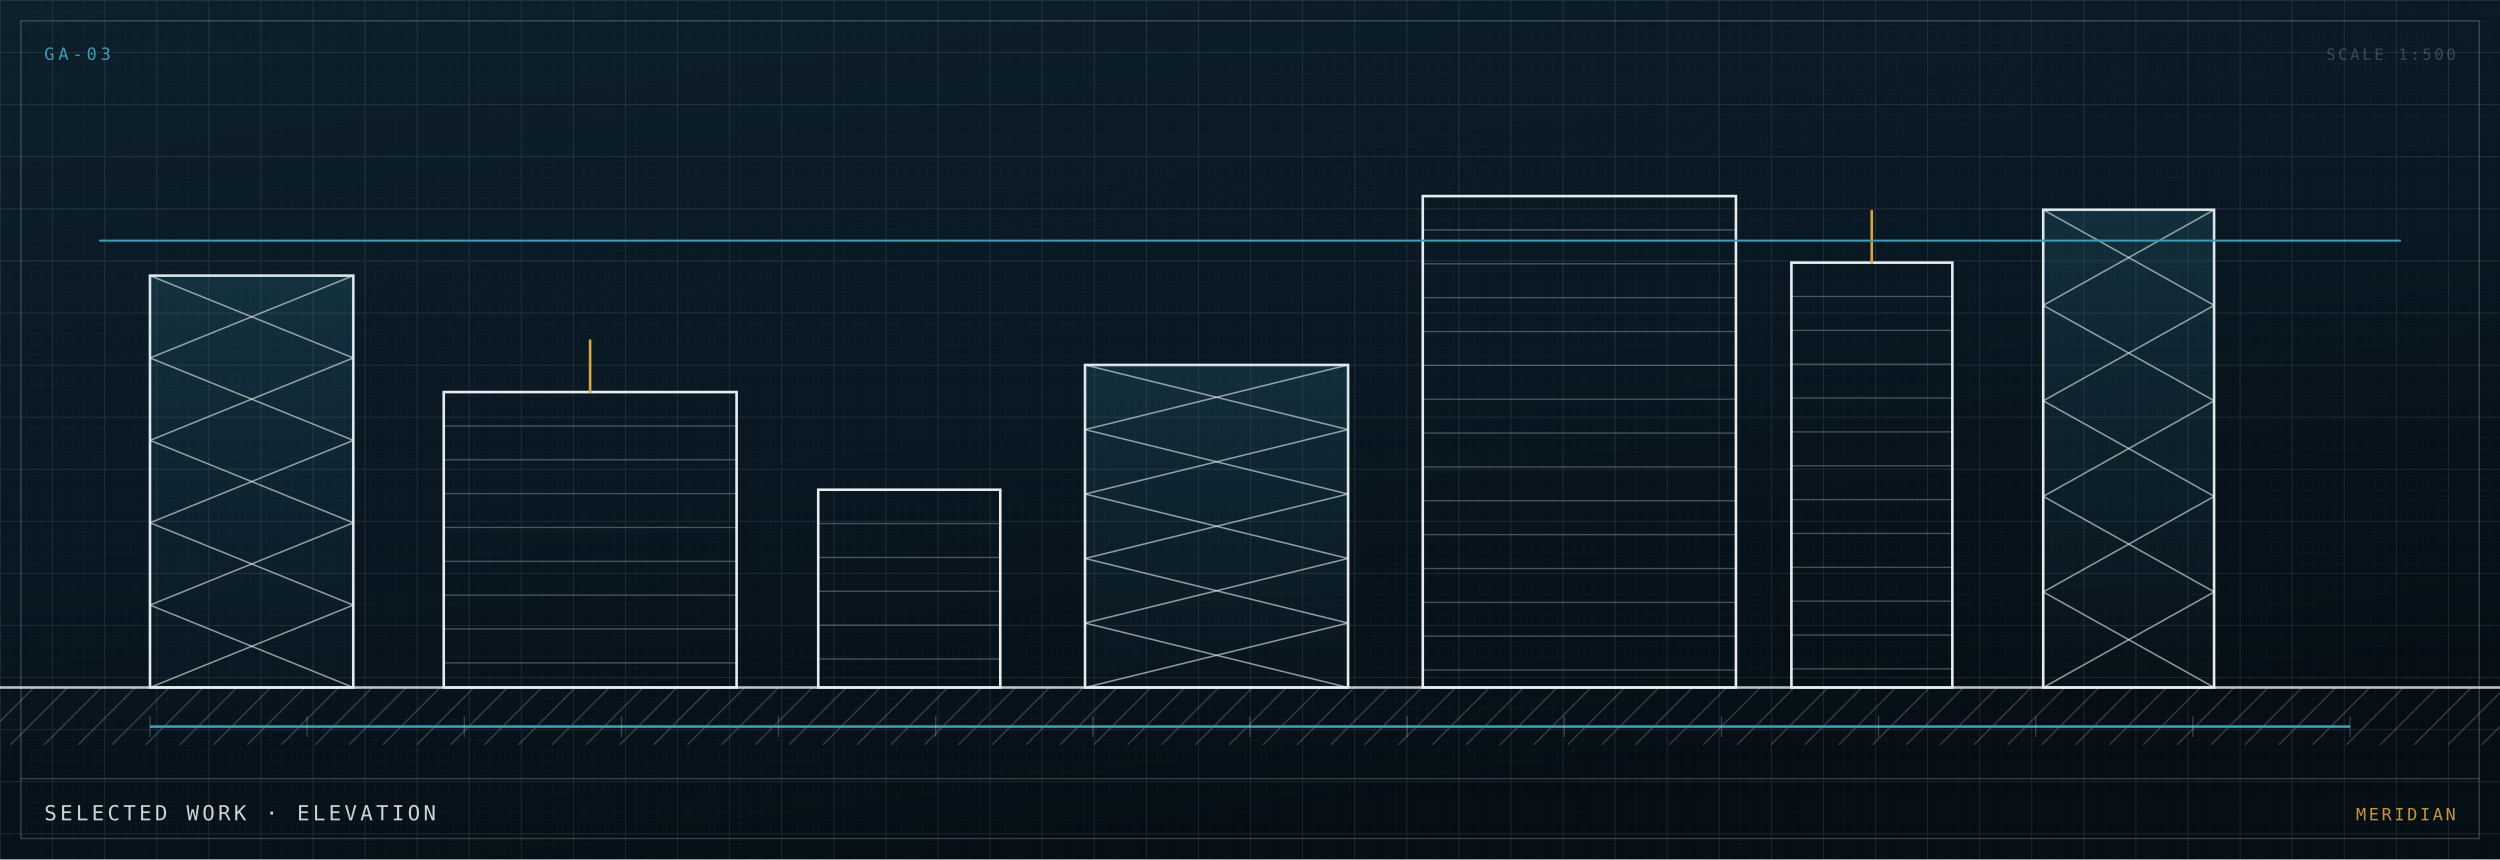
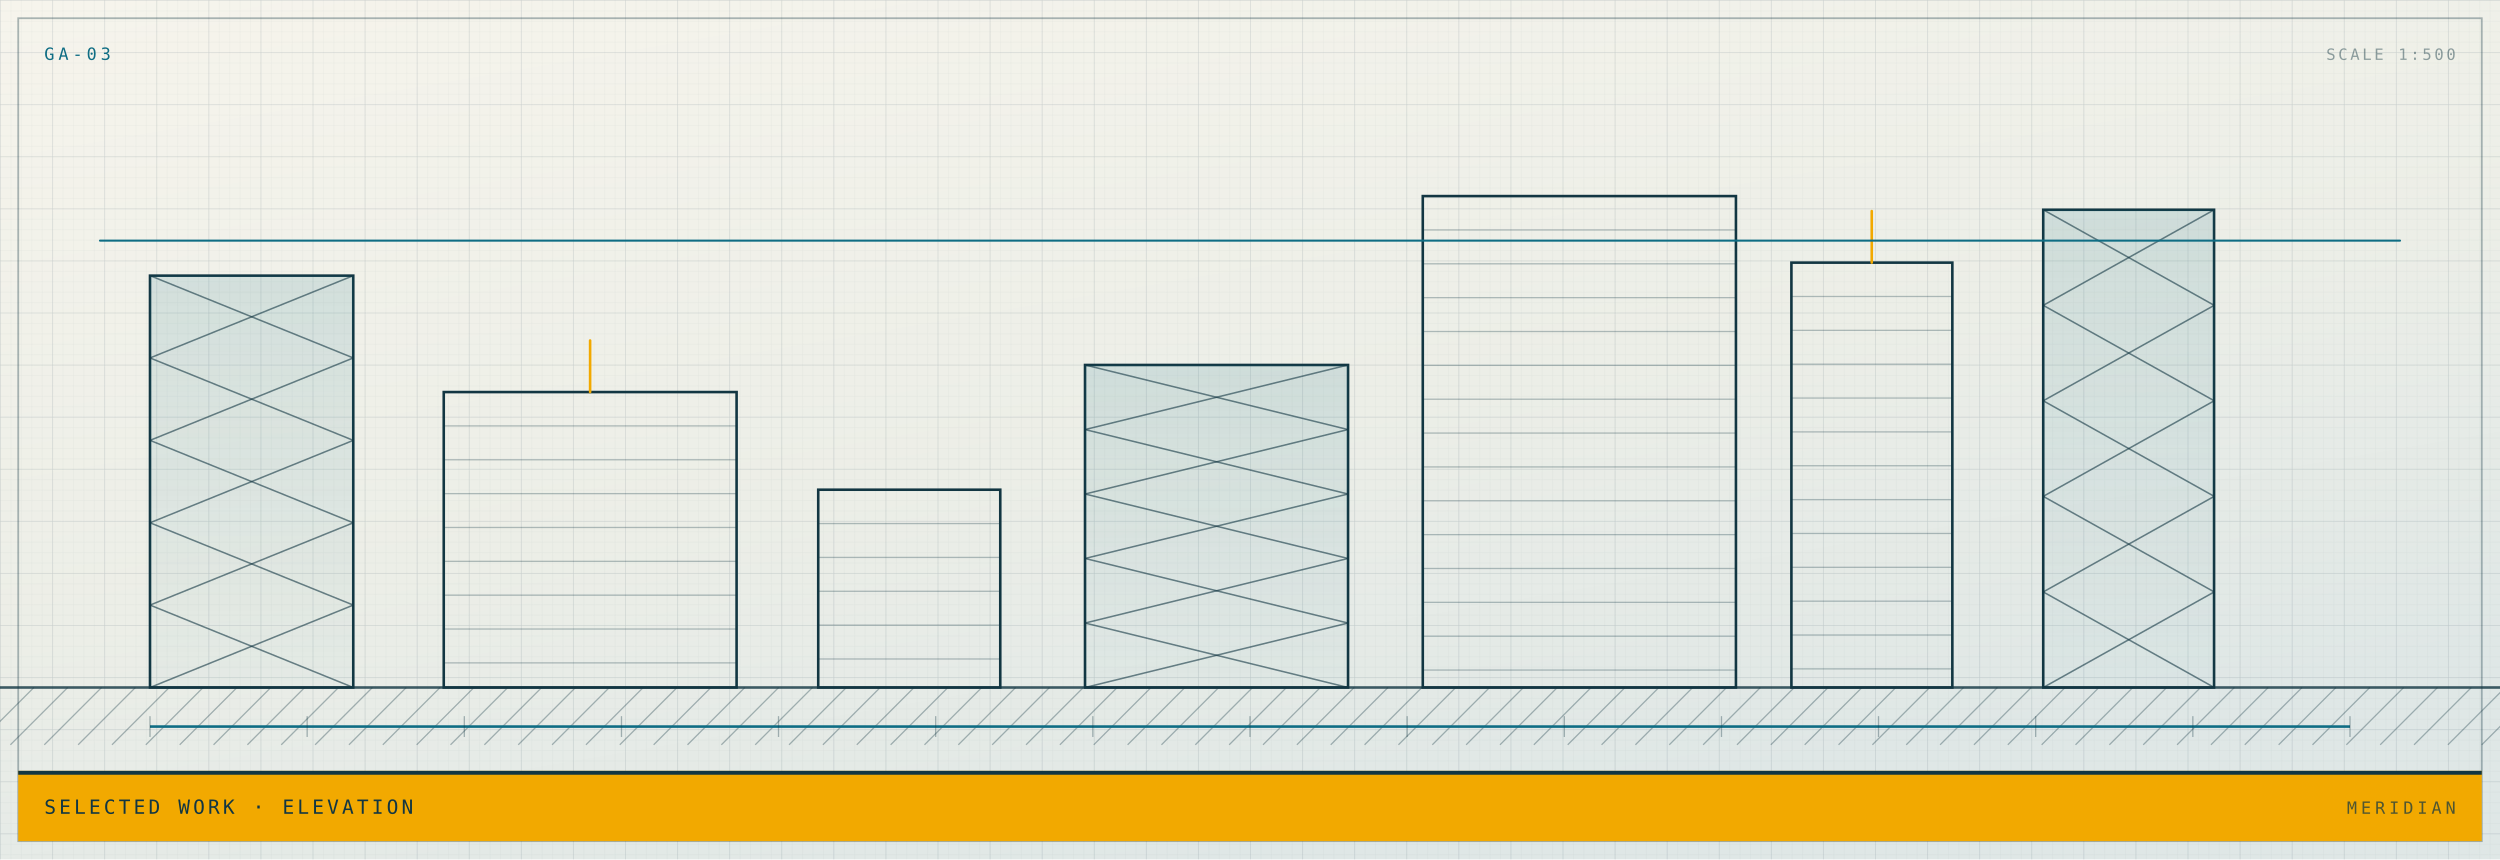
<svg xmlns="http://www.w3.org/2000/svg" width="1920" height="660" viewBox="0 0 1920 660" preserveAspectRatio="xMidYMid slice" role="img" aria-label="SELECTED WORK · ELEVATION">
  <defs>
-     <linearGradient id="ground" x1="0" y1="0" x2="0.4" y2="1">
-       <stop offset="0" stop-color="#0c1f2b" />
-       <stop offset="0.55" stop-color="#081722" />
-       <stop offset="1" stop-color="#050e15" />
+     <linearGradient id="ground" x1="0" y1="0" x2="0.5" y2="1">
+       <stop offset="0" stop-color="#f6f4ec" />
+       <stop offset="0.6" stop-color="#eceee7" />
+       <stop offset="1" stop-color="#dfe7e6" />
    </linearGradient>
    <pattern id="grid" width="40" height="40" patternUnits="userSpaceOnUse">
-       <path d="M40 0H0V40" fill="none" stroke="rgba(231,237,239,0.12)" stroke-width="1" />
+       <path d="M40 0H0V40" fill="none" stroke="rgba(18,54,66,0.11)" stroke-width="1" />
    </pattern>
    <pattern id="grid-fine" width="8" height="8" patternUnits="userSpaceOnUse">
-       <path d="M8 0H0V8" fill="none" stroke="rgba(231,237,239,0.05)" stroke-width="0.6" />
+       <path d="M8 0H0V8" fill="none" stroke="rgba(18,54,66,0.055)" stroke-width="0.6" />
    </pattern>
    <linearGradient id="wash" x1="0" y1="0" x2="0" y2="1">
-       <stop offset="0" stop-color="#3f9cb4" stop-opacity="0.42" />
-       <stop offset="1" stop-color="#3f9cb4" stop-opacity="0.04" />
+       <stop offset="0" stop-color="#0f6d84" stop-opacity="0.34" />
+       <stop offset="1" stop-color="#0f6d84" stop-opacity="0.06" />
    </linearGradient>
  </defs>
  <rect width="1920" height="660" fill="url(#ground)" />
  <rect width="1920" height="660" fill="url(#grid-fine)" />
  <rect width="1920" height="660" fill="url(#grid)" />
-   <rect x="16" y="16" width="1888" height="628" fill="none" stroke="rgba(231,237,239,0.22)" stroke-width="1" />
-   <line x1="16" y1="598" x2="1904" y2="598" stroke="rgba(231,237,239,0.22)" stroke-width="1" />
-   <text x="34" y="630" fill="#e7edef" font-family="'IBM Plex Mono',monospace" font-size="16" letter-spacing="2.5" opacity="0.88">SELECTED WORK · ELEVATION</text>
-   <text x="1886" y="630" text-anchor="end" fill="#d9a441" font-family="'IBM Plex Mono',monospace" font-size="13" letter-spacing="2" opacity="0.9">MERIDIAN</text>
-   <text x="34" y="46" fill="#3f9cb4" font-family="'IBM Plex Mono',monospace" font-size="13" letter-spacing="3">GA-03</text>
-   <text x="1886" y="46" text-anchor="end" fill="rgba(231,237,239,0.22)" font-family="'IBM Plex Mono',monospace" font-size="12" letter-spacing="2">SCALE 1:500</text>
-   <rect x="115.2" y="211.7" width="156.1" height="316.3" fill="none" stroke="#e7edef" stroke-width="2" />
+   <rect x="14" y="14" width="1892" height="632" fill="none" stroke="rgba(18,54,66,0.34)" stroke-width="1.4" />
+   <text x="34" y="46" fill="#0f6d84" font-family="'IBM Plex Mono',monospace" font-size="13" letter-spacing="3">GA-03</text>
+   <text x="1886" y="46" text-anchor="end" fill="rgba(18,54,66,0.45)" font-family="'IBM Plex Mono',monospace" font-size="12" letter-spacing="2">SCALE 1:500</text>
+   <rect x="115.2" y="211.7" width="156.1" height="316.3" fill="none" stroke="#123642" stroke-width="2" />
  <rect x="115.2" y="211.7" width="156.1" height="316.3" fill="url(#wash)" opacity="0.4" />
-   <path d="M115.2 211.7L271.3 274.9" fill="none" stroke="#e7edef" stroke-width="1.2" opacity="0.6" />
-   <path d="M271.3 211.7L115.2 274.9" fill="none" stroke="#e7edef" stroke-width="1.2" opacity="0.6" />
-   <path d="M115.2 274.9L271.3 338.2" fill="none" stroke="#e7edef" stroke-width="1.2" opacity="0.6" />
-   <path d="M271.3 274.9L115.2 338.2" fill="none" stroke="#e7edef" stroke-width="1.2" opacity="0.6" />
-   <path d="M115.2 338.2L271.3 401.5" fill="none" stroke="#e7edef" stroke-width="1.2" opacity="0.6" />
-   <path d="M271.3 338.2L115.2 401.5" fill="none" stroke="#e7edef" stroke-width="1.2" opacity="0.6" />
-   <path d="M115.2 401.5L271.3 464.7" fill="none" stroke="#e7edef" stroke-width="1.2" opacity="0.6" />
-   <path d="M271.3 401.5L115.2 464.7" fill="none" stroke="#e7edef" stroke-width="1.2" opacity="0.6" />
-   <path d="M115.2 464.7L271.3 528" fill="none" stroke="#e7edef" stroke-width="1.2" opacity="0.6" />
-   <path d="M271.3 464.7L115.2 528" fill="none" stroke="#e7edef" stroke-width="1.2" opacity="0.6" />
-   <rect x="340.8" y="301.1" width="224.9" height="226.9" fill="none" stroke="#e7edef" stroke-width="2" />
-   <path d="M340.8 327.1H565.6" fill="none" stroke="#e7edef" stroke-width="1" opacity="0.3" />
-   <path d="M340.8 353.1H565.6" fill="none" stroke="#e7edef" stroke-width="1" opacity="0.3" />
-   <path d="M340.8 379.1H565.6" fill="none" stroke="#e7edef" stroke-width="1" opacity="0.3" />
-   <path d="M340.8 405.1H565.6" fill="none" stroke="#e7edef" stroke-width="1" opacity="0.3" />
-   <path d="M340.8 431.1H565.6" fill="none" stroke="#e7edef" stroke-width="1" opacity="0.3" />
-   <path d="M340.8 457.1H565.6" fill="none" stroke="#e7edef" stroke-width="1" opacity="0.3" />
-   <path d="M340.8 483.1H565.6" fill="none" stroke="#e7edef" stroke-width="1" opacity="0.3" />
-   <path d="M340.8 509.1H565.6" fill="none" stroke="#e7edef" stroke-width="1" opacity="0.3" />
-   <path d="M453.2 261.5V301.1" fill="none" stroke="#d9a441" stroke-width="2" stroke-linecap="round" />
-   <rect x="628.4" y="376.1" width="139.8" height="151.9" fill="none" stroke="#e7edef" stroke-width="2" />
-   <path d="M628.4 402.1H768.3" fill="none" stroke="#e7edef" stroke-width="1" opacity="0.3" />
-   <path d="M628.4 428.1H768.3" fill="none" stroke="#e7edef" stroke-width="1" opacity="0.3" />
-   <path d="M628.4 454.1H768.3" fill="none" stroke="#e7edef" stroke-width="1" opacity="0.3" />
-   <path d="M628.4 480.1H768.3" fill="none" stroke="#e7edef" stroke-width="1" opacity="0.3" />
-   <path d="M628.4 506.1H768.3" fill="none" stroke="#e7edef" stroke-width="1" opacity="0.3" />
-   <rect x="833.3" y="280.3" width="202" height="247.7" fill="none" stroke="#e7edef" stroke-width="2" />
+   <path d="M115.2 211.7L271.3 274.9" fill="none" stroke="#123642" stroke-width="1.2" opacity="0.6" />
+   <path d="M271.3 211.7L115.2 274.9" fill="none" stroke="#123642" stroke-width="1.2" opacity="0.6" />
+   <path d="M115.2 274.9L271.3 338.2" fill="none" stroke="#123642" stroke-width="1.2" opacity="0.6" />
+   <path d="M271.3 274.9L115.2 338.2" fill="none" stroke="#123642" stroke-width="1.2" opacity="0.6" />
+   <path d="M115.2 338.2L271.3 401.5" fill="none" stroke="#123642" stroke-width="1.2" opacity="0.6" />
+   <path d="M271.3 338.2L115.2 401.5" fill="none" stroke="#123642" stroke-width="1.2" opacity="0.6" />
+   <path d="M115.2 401.5L271.3 464.7" fill="none" stroke="#123642" stroke-width="1.2" opacity="0.6" />
+   <path d="M271.3 401.5L115.2 464.7" fill="none" stroke="#123642" stroke-width="1.2" opacity="0.6" />
+   <path d="M115.2 464.7L271.3 528" fill="none" stroke="#123642" stroke-width="1.2" opacity="0.6" />
+   <path d="M271.3 464.7L115.2 528" fill="none" stroke="#123642" stroke-width="1.2" opacity="0.6" />
+   <rect x="340.8" y="301.1" width="224.9" height="226.9" fill="none" stroke="#123642" stroke-width="2" />
+   <path d="M340.8 327.1H565.6" fill="none" stroke="#123642" stroke-width="1" opacity="0.3" />
+   <path d="M340.8 353.1H565.6" fill="none" stroke="#123642" stroke-width="1" opacity="0.3" />
+   <path d="M340.8 379.1H565.6" fill="none" stroke="#123642" stroke-width="1" opacity="0.3" />
+   <path d="M340.8 405.1H565.6" fill="none" stroke="#123642" stroke-width="1" opacity="0.3" />
+   <path d="M340.8 431.1H565.6" fill="none" stroke="#123642" stroke-width="1" opacity="0.3" />
+   <path d="M340.8 457.1H565.6" fill="none" stroke="#123642" stroke-width="1" opacity="0.3" />
+   <path d="M340.8 483.1H565.6" fill="none" stroke="#123642" stroke-width="1" opacity="0.3" />
+   <path d="M340.8 509.1H565.6" fill="none" stroke="#123642" stroke-width="1" opacity="0.3" />
+   <path d="M453.2 261.5V301.1" fill="none" stroke="#f2a900" stroke-width="2" stroke-linecap="round" />
+   <rect x="628.4" y="376.1" width="139.8" height="151.9" fill="none" stroke="#123642" stroke-width="2" />
+   <path d="M628.4 402.1H768.3" fill="none" stroke="#123642" stroke-width="1" opacity="0.3" />
+   <path d="M628.4 428.1H768.3" fill="none" stroke="#123642" stroke-width="1" opacity="0.3" />
+   <path d="M628.4 454.1H768.3" fill="none" stroke="#123642" stroke-width="1" opacity="0.3" />
+   <path d="M628.4 480.1H768.3" fill="none" stroke="#123642" stroke-width="1" opacity="0.3" />
+   <path d="M628.4 506.1H768.3" fill="none" stroke="#123642" stroke-width="1" opacity="0.3" />
+   <rect x="833.3" y="280.3" width="202" height="247.7" fill="none" stroke="#123642" stroke-width="2" />
  <rect x="833.3" y="280.3" width="202" height="247.7" fill="url(#wash)" opacity="0.4" />
-   <path d="M833.3 280.3L1035.2 329.9" fill="none" stroke="#e7edef" stroke-width="1.2" opacity="0.6" />
-   <path d="M1035.2 280.3L833.3 329.9" fill="none" stroke="#e7edef" stroke-width="1.2" opacity="0.6" />
-   <path d="M833.3 329.9L1035.2 379.4" fill="none" stroke="#e7edef" stroke-width="1.2" opacity="0.6" />
-   <path d="M1035.2 329.9L833.3 379.4" fill="none" stroke="#e7edef" stroke-width="1.2" opacity="0.6" />
-   <path d="M833.3 379.4L1035.2 428.9" fill="none" stroke="#e7edef" stroke-width="1.2" opacity="0.6" />
-   <path d="M1035.2 379.4L833.3 428.9" fill="none" stroke="#e7edef" stroke-width="1.2" opacity="0.6" />
-   <path d="M833.3 428.9L1035.2 478.5" fill="none" stroke="#e7edef" stroke-width="1.2" opacity="0.6" />
-   <path d="M1035.2 428.9L833.3 478.5" fill="none" stroke="#e7edef" stroke-width="1.2" opacity="0.6" />
-   <path d="M833.3 478.5L1035.2 528" fill="none" stroke="#e7edef" stroke-width="1.2" opacity="0.6" />
-   <path d="M1035.2 478.5L833.3 528" fill="none" stroke="#e7edef" stroke-width="1.2" opacity="0.6" />
-   <rect x="1092.7" y="150.6" width="240.5" height="377.4" fill="none" stroke="#e7edef" stroke-width="2" />
-   <path d="M1092.7 176.6H1333.2" fill="none" stroke="#e7edef" stroke-width="1" opacity="0.3" />
-   <path d="M1092.7 202.6H1333.2" fill="none" stroke="#e7edef" stroke-width="1" opacity="0.3" />
-   <path d="M1092.7 228.6H1333.2" fill="none" stroke="#e7edef" stroke-width="1" opacity="0.3" />
-   <path d="M1092.7 254.6H1333.2" fill="none" stroke="#e7edef" stroke-width="1" opacity="0.3" />
-   <path d="M1092.7 280.6H1333.2" fill="none" stroke="#e7edef" stroke-width="1" opacity="0.3" />
-   <path d="M1092.7 306.6H1333.2" fill="none" stroke="#e7edef" stroke-width="1" opacity="0.3" />
-   <path d="M1092.7 332.6H1333.2" fill="none" stroke="#e7edef" stroke-width="1" opacity="0.3" />
-   <path d="M1092.7 358.6H1333.2" fill="none" stroke="#e7edef" stroke-width="1" opacity="0.3" />
-   <path d="M1092.7 384.6H1333.2" fill="none" stroke="#e7edef" stroke-width="1" opacity="0.3" />
-   <path d="M1092.7 410.6H1333.2" fill="none" stroke="#e7edef" stroke-width="1" opacity="0.3" />
-   <path d="M1092.7 436.6H1333.2" fill="none" stroke="#e7edef" stroke-width="1" opacity="0.3" />
-   <path d="M1092.7 462.6H1333.2" fill="none" stroke="#e7edef" stroke-width="1" opacity="0.3" />
-   <path d="M1092.7 488.6H1333.2" fill="none" stroke="#e7edef" stroke-width="1" opacity="0.3" />
-   <path d="M1092.7 514.6H1333.2" fill="none" stroke="#e7edef" stroke-width="1" opacity="0.3" />
-   <rect x="1375.8" y="201.7" width="123.6" height="326.3" fill="none" stroke="#e7edef" stroke-width="2" />
-   <path d="M1375.8 227.7H1499.3" fill="none" stroke="#e7edef" stroke-width="1" opacity="0.3" />
-   <path d="M1375.8 253.7H1499.3" fill="none" stroke="#e7edef" stroke-width="1" opacity="0.3" />
-   <path d="M1375.8 279.7H1499.3" fill="none" stroke="#e7edef" stroke-width="1" opacity="0.3" />
-   <path d="M1375.8 305.7H1499.3" fill="none" stroke="#e7edef" stroke-width="1" opacity="0.3" />
-   <path d="M1375.8 331.7H1499.3" fill="none" stroke="#e7edef" stroke-width="1" opacity="0.3" />
-   <path d="M1375.8 357.7H1499.3" fill="none" stroke="#e7edef" stroke-width="1" opacity="0.3" />
-   <path d="M1375.8 383.7H1499.3" fill="none" stroke="#e7edef" stroke-width="1" opacity="0.3" />
-   <path d="M1375.8 409.7H1499.3" fill="none" stroke="#e7edef" stroke-width="1" opacity="0.3" />
-   <path d="M1375.8 435.7H1499.3" fill="none" stroke="#e7edef" stroke-width="1" opacity="0.3" />
-   <path d="M1375.8 461.7H1499.3" fill="none" stroke="#e7edef" stroke-width="1" opacity="0.3" />
-   <path d="M1375.8 487.7H1499.3" fill="none" stroke="#e7edef" stroke-width="1" opacity="0.3" />
-   <path d="M1375.8 513.7H1499.3" fill="none" stroke="#e7edef" stroke-width="1" opacity="0.3" />
-   <path d="M1437.5 162.1V201.7" fill="none" stroke="#d9a441" stroke-width="2" stroke-linecap="round" />
-   <rect x="1569.2" y="161.1" width="131.2" height="366.9" fill="none" stroke="#e7edef" stroke-width="2" />
+   <path d="M833.3 280.3L1035.2 329.9" fill="none" stroke="#123642" stroke-width="1.2" opacity="0.6" />
+   <path d="M1035.2 280.3L833.3 329.9" fill="none" stroke="#123642" stroke-width="1.2" opacity="0.6" />
+   <path d="M833.3 329.9L1035.2 379.4" fill="none" stroke="#123642" stroke-width="1.2" opacity="0.6" />
+   <path d="M1035.2 329.9L833.3 379.4" fill="none" stroke="#123642" stroke-width="1.2" opacity="0.6" />
+   <path d="M833.3 379.4L1035.2 428.9" fill="none" stroke="#123642" stroke-width="1.2" opacity="0.6" />
+   <path d="M1035.2 379.4L833.3 428.9" fill="none" stroke="#123642" stroke-width="1.2" opacity="0.6" />
+   <path d="M833.3 428.9L1035.2 478.5" fill="none" stroke="#123642" stroke-width="1.2" opacity="0.6" />
+   <path d="M1035.2 428.9L833.3 478.5" fill="none" stroke="#123642" stroke-width="1.2" opacity="0.6" />
+   <path d="M833.3 478.5L1035.2 528" fill="none" stroke="#123642" stroke-width="1.2" opacity="0.6" />
+   <path d="M1035.2 478.5L833.3 528" fill="none" stroke="#123642" stroke-width="1.2" opacity="0.6" />
+   <rect x="1092.7" y="150.6" width="240.5" height="377.4" fill="none" stroke="#123642" stroke-width="2" />
+   <path d="M1092.7 176.6H1333.2" fill="none" stroke="#123642" stroke-width="1" opacity="0.3" />
+   <path d="M1092.7 202.6H1333.2" fill="none" stroke="#123642" stroke-width="1" opacity="0.3" />
+   <path d="M1092.7 228.6H1333.2" fill="none" stroke="#123642" stroke-width="1" opacity="0.3" />
+   <path d="M1092.7 254.6H1333.2" fill="none" stroke="#123642" stroke-width="1" opacity="0.3" />
+   <path d="M1092.7 280.6H1333.2" fill="none" stroke="#123642" stroke-width="1" opacity="0.3" />
+   <path d="M1092.7 306.6H1333.2" fill="none" stroke="#123642" stroke-width="1" opacity="0.3" />
+   <path d="M1092.7 332.6H1333.2" fill="none" stroke="#123642" stroke-width="1" opacity="0.3" />
+   <path d="M1092.7 358.6H1333.2" fill="none" stroke="#123642" stroke-width="1" opacity="0.3" />
+   <path d="M1092.7 384.6H1333.2" fill="none" stroke="#123642" stroke-width="1" opacity="0.3" />
+   <path d="M1092.7 410.6H1333.2" fill="none" stroke="#123642" stroke-width="1" opacity="0.3" />
+   <path d="M1092.7 436.6H1333.2" fill="none" stroke="#123642" stroke-width="1" opacity="0.3" />
+   <path d="M1092.7 462.6H1333.2" fill="none" stroke="#123642" stroke-width="1" opacity="0.3" />
+   <path d="M1092.7 488.6H1333.2" fill="none" stroke="#123642" stroke-width="1" opacity="0.3" />
+   <path d="M1092.7 514.6H1333.2" fill="none" stroke="#123642" stroke-width="1" opacity="0.3" />
+   <rect x="1375.8" y="201.7" width="123.6" height="326.3" fill="none" stroke="#123642" stroke-width="2" />
+   <path d="M1375.8 227.7H1499.3" fill="none" stroke="#123642" stroke-width="1" opacity="0.3" />
+   <path d="M1375.8 253.7H1499.3" fill="none" stroke="#123642" stroke-width="1" opacity="0.3" />
+   <path d="M1375.8 279.7H1499.3" fill="none" stroke="#123642" stroke-width="1" opacity="0.3" />
+   <path d="M1375.8 305.7H1499.3" fill="none" stroke="#123642" stroke-width="1" opacity="0.3" />
+   <path d="M1375.8 331.7H1499.3" fill="none" stroke="#123642" stroke-width="1" opacity="0.3" />
+   <path d="M1375.8 357.7H1499.3" fill="none" stroke="#123642" stroke-width="1" opacity="0.3" />
+   <path d="M1375.8 383.7H1499.3" fill="none" stroke="#123642" stroke-width="1" opacity="0.3" />
+   <path d="M1375.8 409.7H1499.3" fill="none" stroke="#123642" stroke-width="1" opacity="0.3" />
+   <path d="M1375.8 435.7H1499.3" fill="none" stroke="#123642" stroke-width="1" opacity="0.3" />
+   <path d="M1375.8 461.7H1499.3" fill="none" stroke="#123642" stroke-width="1" opacity="0.3" />
+   <path d="M1375.8 487.7H1499.3" fill="none" stroke="#123642" stroke-width="1" opacity="0.3" />
+   <path d="M1375.8 513.7H1499.3" fill="none" stroke="#123642" stroke-width="1" opacity="0.3" />
+   <path d="M1437.5 162.1V201.7" fill="none" stroke="#f2a900" stroke-width="2" stroke-linecap="round" />
+   <rect x="1569.2" y="161.1" width="131.2" height="366.9" fill="none" stroke="#123642" stroke-width="2" />
  <rect x="1569.2" y="161.1" width="131.2" height="366.9" fill="url(#wash)" opacity="0.4" />
-   <path d="M1569.2 161.1L1700.5 234.5" fill="none" stroke="#e7edef" stroke-width="1.2" opacity="0.6" />
-   <path d="M1700.5 161.1L1569.2 234.5" fill="none" stroke="#e7edef" stroke-width="1.2" opacity="0.6" />
-   <path d="M1569.2 234.5L1700.5 307.8" fill="none" stroke="#e7edef" stroke-width="1.2" opacity="0.6" />
-   <path d="M1700.5 234.5L1569.2 307.8" fill="none" stroke="#e7edef" stroke-width="1.2" opacity="0.6" />
-   <path d="M1569.2 307.8L1700.5 381.2" fill="none" stroke="#e7edef" stroke-width="1.2" opacity="0.6" />
-   <path d="M1700.5 307.8L1569.2 381.2" fill="none" stroke="#e7edef" stroke-width="1.2" opacity="0.6" />
-   <path d="M1569.2 381.2L1700.5 454.6" fill="none" stroke="#e7edef" stroke-width="1.2" opacity="0.6" />
-   <path d="M1700.5 381.2L1569.2 454.6" fill="none" stroke="#e7edef" stroke-width="1.2" opacity="0.6" />
-   <path d="M1569.2 454.6L1700.5 528" fill="none" stroke="#e7edef" stroke-width="1.2" opacity="0.6" />
-   <path d="M1700.5 454.6L1569.2 528" fill="none" stroke="#e7edef" stroke-width="1.2" opacity="0.6" />
-   <path d="M76.8 184.8H1843.2" fill="none" stroke="#3f9cb4" stroke-width="1.6" stroke-linecap="round" />
-   <line x1="0" y1="528" x2="1920" y2="528" stroke="#e7edef" stroke-width="2" opacity="0.8" />
-   <line x1="-44" y1="572" x2="0" y2="528" stroke="rgba(231,237,239,0.22)" stroke-width="1" />
-   <line x1="-18" y1="572" x2="26" y2="528" stroke="rgba(231,237,239,0.22)" stroke-width="1" />
-   <line x1="8" y1="572" x2="52" y2="528" stroke="rgba(231,237,239,0.22)" stroke-width="1" />
-   <line x1="34" y1="572" x2="78" y2="528" stroke="rgba(231,237,239,0.22)" stroke-width="1" />
-   <line x1="60" y1="572" x2="104" y2="528" stroke="rgba(231,237,239,0.22)" stroke-width="1" />
-   <line x1="86" y1="572" x2="130" y2="528" stroke="rgba(231,237,239,0.22)" stroke-width="1" />
-   <line x1="112" y1="572" x2="156" y2="528" stroke="rgba(231,237,239,0.22)" stroke-width="1" />
-   <line x1="138" y1="572" x2="182" y2="528" stroke="rgba(231,237,239,0.22)" stroke-width="1" />
-   <line x1="164" y1="572" x2="208" y2="528" stroke="rgba(231,237,239,0.22)" stroke-width="1" />
-   <line x1="190" y1="572" x2="234" y2="528" stroke="rgba(231,237,239,0.22)" stroke-width="1" />
-   <line x1="216" y1="572" x2="260" y2="528" stroke="rgba(231,237,239,0.22)" stroke-width="1" />
-   <line x1="242" y1="572" x2="286" y2="528" stroke="rgba(231,237,239,0.22)" stroke-width="1" />
-   <line x1="268" y1="572" x2="312" y2="528" stroke="rgba(231,237,239,0.22)" stroke-width="1" />
-   <line x1="294" y1="572" x2="338" y2="528" stroke="rgba(231,237,239,0.22)" stroke-width="1" />
-   <line x1="320" y1="572" x2="364" y2="528" stroke="rgba(231,237,239,0.22)" stroke-width="1" />
-   <line x1="346" y1="572" x2="390" y2="528" stroke="rgba(231,237,239,0.22)" stroke-width="1" />
-   <line x1="372" y1="572" x2="416" y2="528" stroke="rgba(231,237,239,0.22)" stroke-width="1" />
-   <line x1="398" y1="572" x2="442" y2="528" stroke="rgba(231,237,239,0.22)" stroke-width="1" />
-   <line x1="424" y1="572" x2="468" y2="528" stroke="rgba(231,237,239,0.22)" stroke-width="1" />
-   <line x1="450" y1="572" x2="494" y2="528" stroke="rgba(231,237,239,0.22)" stroke-width="1" />
-   <line x1="476" y1="572" x2="520" y2="528" stroke="rgba(231,237,239,0.22)" stroke-width="1" />
-   <line x1="502" y1="572" x2="546" y2="528" stroke="rgba(231,237,239,0.22)" stroke-width="1" />
-   <line x1="528" y1="572" x2="572" y2="528" stroke="rgba(231,237,239,0.22)" stroke-width="1" />
-   <line x1="554" y1="572" x2="598" y2="528" stroke="rgba(231,237,239,0.22)" stroke-width="1" />
-   <line x1="580" y1="572" x2="624" y2="528" stroke="rgba(231,237,239,0.22)" stroke-width="1" />
-   <line x1="606" y1="572" x2="650" y2="528" stroke="rgba(231,237,239,0.22)" stroke-width="1" />
-   <line x1="632" y1="572" x2="676" y2="528" stroke="rgba(231,237,239,0.22)" stroke-width="1" />
-   <line x1="658" y1="572" x2="702" y2="528" stroke="rgba(231,237,239,0.22)" stroke-width="1" />
-   <line x1="684" y1="572" x2="728" y2="528" stroke="rgba(231,237,239,0.22)" stroke-width="1" />
-   <line x1="710" y1="572" x2="754" y2="528" stroke="rgba(231,237,239,0.22)" stroke-width="1" />
-   <line x1="736" y1="572" x2="780" y2="528" stroke="rgba(231,237,239,0.22)" stroke-width="1" />
-   <line x1="762" y1="572" x2="806" y2="528" stroke="rgba(231,237,239,0.22)" stroke-width="1" />
-   <line x1="788" y1="572" x2="832" y2="528" stroke="rgba(231,237,239,0.22)" stroke-width="1" />
-   <line x1="814" y1="572" x2="858" y2="528" stroke="rgba(231,237,239,0.22)" stroke-width="1" />
-   <line x1="840" y1="572" x2="884" y2="528" stroke="rgba(231,237,239,0.22)" stroke-width="1" />
-   <line x1="866" y1="572" x2="910" y2="528" stroke="rgba(231,237,239,0.22)" stroke-width="1" />
-   <line x1="892" y1="572" x2="936" y2="528" stroke="rgba(231,237,239,0.22)" stroke-width="1" />
-   <line x1="918" y1="572" x2="962" y2="528" stroke="rgba(231,237,239,0.22)" stroke-width="1" />
-   <line x1="944" y1="572" x2="988" y2="528" stroke="rgba(231,237,239,0.22)" stroke-width="1" />
-   <line x1="970" y1="572" x2="1014" y2="528" stroke="rgba(231,237,239,0.22)" stroke-width="1" />
-   <line x1="996" y1="572" x2="1040" y2="528" stroke="rgba(231,237,239,0.22)" stroke-width="1" />
-   <line x1="1022" y1="572" x2="1066" y2="528" stroke="rgba(231,237,239,0.22)" stroke-width="1" />
-   <line x1="1048" y1="572" x2="1092" y2="528" stroke="rgba(231,237,239,0.22)" stroke-width="1" />
-   <line x1="1074" y1="572" x2="1118" y2="528" stroke="rgba(231,237,239,0.22)" stroke-width="1" />
-   <line x1="1100" y1="572" x2="1144" y2="528" stroke="rgba(231,237,239,0.22)" stroke-width="1" />
-   <line x1="1126" y1="572" x2="1170" y2="528" stroke="rgba(231,237,239,0.22)" stroke-width="1" />
-   <line x1="1152" y1="572" x2="1196" y2="528" stroke="rgba(231,237,239,0.22)" stroke-width="1" />
-   <line x1="1178" y1="572" x2="1222" y2="528" stroke="rgba(231,237,239,0.22)" stroke-width="1" />
-   <line x1="1204" y1="572" x2="1248" y2="528" stroke="rgba(231,237,239,0.22)" stroke-width="1" />
-   <line x1="1230" y1="572" x2="1274" y2="528" stroke="rgba(231,237,239,0.22)" stroke-width="1" />
-   <line x1="1256" y1="572" x2="1300" y2="528" stroke="rgba(231,237,239,0.22)" stroke-width="1" />
-   <line x1="1282" y1="572" x2="1326" y2="528" stroke="rgba(231,237,239,0.22)" stroke-width="1" />
-   <line x1="1308" y1="572" x2="1352" y2="528" stroke="rgba(231,237,239,0.22)" stroke-width="1" />
-   <line x1="1334" y1="572" x2="1378" y2="528" stroke="rgba(231,237,239,0.22)" stroke-width="1" />
-   <line x1="1360" y1="572" x2="1404" y2="528" stroke="rgba(231,237,239,0.22)" stroke-width="1" />
-   <line x1="1386" y1="572" x2="1430" y2="528" stroke="rgba(231,237,239,0.22)" stroke-width="1" />
-   <line x1="1412" y1="572" x2="1456" y2="528" stroke="rgba(231,237,239,0.22)" stroke-width="1" />
-   <line x1="1438" y1="572" x2="1482" y2="528" stroke="rgba(231,237,239,0.22)" stroke-width="1" />
-   <line x1="1464" y1="572" x2="1508" y2="528" stroke="rgba(231,237,239,0.22)" stroke-width="1" />
-   <line x1="1490" y1="572" x2="1534" y2="528" stroke="rgba(231,237,239,0.22)" stroke-width="1" />
-   <line x1="1516" y1="572" x2="1560" y2="528" stroke="rgba(231,237,239,0.22)" stroke-width="1" />
-   <line x1="1542" y1="572" x2="1586" y2="528" stroke="rgba(231,237,239,0.22)" stroke-width="1" />
-   <line x1="1568" y1="572" x2="1612" y2="528" stroke="rgba(231,237,239,0.22)" stroke-width="1" />
-   <line x1="1594" y1="572" x2="1638" y2="528" stroke="rgba(231,237,239,0.22)" stroke-width="1" />
-   <line x1="1620" y1="572" x2="1664" y2="528" stroke="rgba(231,237,239,0.22)" stroke-width="1" />
-   <line x1="1646" y1="572" x2="1690" y2="528" stroke="rgba(231,237,239,0.22)" stroke-width="1" />
-   <line x1="1672" y1="572" x2="1716" y2="528" stroke="rgba(231,237,239,0.22)" stroke-width="1" />
-   <line x1="1698" y1="572" x2="1742" y2="528" stroke="rgba(231,237,239,0.22)" stroke-width="1" />
-   <line x1="1724" y1="572" x2="1768" y2="528" stroke="rgba(231,237,239,0.22)" stroke-width="1" />
-   <line x1="1750" y1="572" x2="1794" y2="528" stroke="rgba(231,237,239,0.22)" stroke-width="1" />
-   <line x1="1776" y1="572" x2="1820" y2="528" stroke="rgba(231,237,239,0.22)" stroke-width="1" />
-   <line x1="1802" y1="572" x2="1846" y2="528" stroke="rgba(231,237,239,0.22)" stroke-width="1" />
-   <line x1="1828" y1="572" x2="1872" y2="528" stroke="rgba(231,237,239,0.22)" stroke-width="1" />
-   <line x1="1854" y1="572" x2="1898" y2="528" stroke="rgba(231,237,239,0.22)" stroke-width="1" />
-   <line x1="1880" y1="572" x2="1924" y2="528" stroke="rgba(231,237,239,0.22)" stroke-width="1" />
-   <line x1="1906" y1="572" x2="1950" y2="528" stroke="rgba(231,237,239,0.22)" stroke-width="1" />
-   <line x1="115.2" y1="558" x2="1804.8" y2="558" stroke="#3f9cb4" stroke-width="2" />
-   <line x1="115.2" y1="550" x2="115.2" y2="566" stroke="rgba(231,237,239,0.22)" stroke-width="1" />
-   <line x1="235.9" y1="550" x2="235.9" y2="566" stroke="rgba(231,237,239,0.22)" stroke-width="1" />
-   <line x1="356.6" y1="550" x2="356.6" y2="566" stroke="rgba(231,237,239,0.22)" stroke-width="1" />
-   <line x1="477.3" y1="550" x2="477.3" y2="566" stroke="rgba(231,237,239,0.22)" stroke-width="1" />
-   <line x1="597.9" y1="550" x2="597.9" y2="566" stroke="rgba(231,237,239,0.22)" stroke-width="1" />
-   <line x1="718.6" y1="550" x2="718.6" y2="566" stroke="rgba(231,237,239,0.22)" stroke-width="1" />
-   <line x1="839.3" y1="550" x2="839.3" y2="566" stroke="rgba(231,237,239,0.22)" stroke-width="1" />
-   <line x1="960" y1="550" x2="960" y2="566" stroke="rgba(231,237,239,0.22)" stroke-width="1" />
-   <line x1="1080.7" y1="550" x2="1080.7" y2="566" stroke="rgba(231,237,239,0.22)" stroke-width="1" />
-   <line x1="1201.4" y1="550" x2="1201.4" y2="566" stroke="rgba(231,237,239,0.22)" stroke-width="1" />
-   <line x1="1322.1" y1="550" x2="1322.1" y2="566" stroke="rgba(231,237,239,0.22)" stroke-width="1" />
-   <line x1="1442.7" y1="550" x2="1442.7" y2="566" stroke="rgba(231,237,239,0.22)" stroke-width="1" />
-   <line x1="1563.4" y1="550" x2="1563.4" y2="566" stroke="rgba(231,237,239,0.22)" stroke-width="1" />
-   <line x1="1684.1" y1="550" x2="1684.1" y2="566" stroke="rgba(231,237,239,0.22)" stroke-width="1" />
-   <line x1="1804.8" y1="550" x2="1804.8" y2="566" stroke="rgba(231,237,239,0.22)" stroke-width="1" />
+   <path d="M1569.2 161.1L1700.5 234.5" fill="none" stroke="#123642" stroke-width="1.2" opacity="0.6" />
+   <path d="M1700.5 161.1L1569.2 234.5" fill="none" stroke="#123642" stroke-width="1.2" opacity="0.6" />
+   <path d="M1569.2 234.5L1700.5 307.8" fill="none" stroke="#123642" stroke-width="1.2" opacity="0.6" />
+   <path d="M1700.5 234.5L1569.2 307.8" fill="none" stroke="#123642" stroke-width="1.2" opacity="0.6" />
+   <path d="M1569.2 307.8L1700.5 381.2" fill="none" stroke="#123642" stroke-width="1.2" opacity="0.6" />
+   <path d="M1700.5 307.8L1569.2 381.2" fill="none" stroke="#123642" stroke-width="1.2" opacity="0.6" />
+   <path d="M1569.2 381.2L1700.5 454.6" fill="none" stroke="#123642" stroke-width="1.2" opacity="0.6" />
+   <path d="M1700.5 381.2L1569.2 454.6" fill="none" stroke="#123642" stroke-width="1.2" opacity="0.6" />
+   <path d="M1569.2 454.6L1700.5 528" fill="none" stroke="#123642" stroke-width="1.2" opacity="0.6" />
+   <path d="M1700.5 454.6L1569.2 528" fill="none" stroke="#123642" stroke-width="1.2" opacity="0.6" />
+   <path d="M76.8 184.8H1843.2" fill="none" stroke="#0f6d84" stroke-width="1.6" stroke-linecap="round" />
+   <line x1="0" y1="528" x2="1920" y2="528" stroke="#123642" stroke-width="2" opacity="0.8" />
+   <line x1="-44" y1="572" x2="0" y2="528" stroke="rgba(18,54,66,0.34)" stroke-width="1" />
+   <line x1="-18" y1="572" x2="26" y2="528" stroke="rgba(18,54,66,0.34)" stroke-width="1" />
+   <line x1="8" y1="572" x2="52" y2="528" stroke="rgba(18,54,66,0.34)" stroke-width="1" />
+   <line x1="34" y1="572" x2="78" y2="528" stroke="rgba(18,54,66,0.34)" stroke-width="1" />
+   <line x1="60" y1="572" x2="104" y2="528" stroke="rgba(18,54,66,0.34)" stroke-width="1" />
+   <line x1="86" y1="572" x2="130" y2="528" stroke="rgba(18,54,66,0.34)" stroke-width="1" />
+   <line x1="112" y1="572" x2="156" y2="528" stroke="rgba(18,54,66,0.34)" stroke-width="1" />
+   <line x1="138" y1="572" x2="182" y2="528" stroke="rgba(18,54,66,0.34)" stroke-width="1" />
+   <line x1="164" y1="572" x2="208" y2="528" stroke="rgba(18,54,66,0.34)" stroke-width="1" />
+   <line x1="190" y1="572" x2="234" y2="528" stroke="rgba(18,54,66,0.34)" stroke-width="1" />
+   <line x1="216" y1="572" x2="260" y2="528" stroke="rgba(18,54,66,0.34)" stroke-width="1" />
+   <line x1="242" y1="572" x2="286" y2="528" stroke="rgba(18,54,66,0.34)" stroke-width="1" />
+   <line x1="268" y1="572" x2="312" y2="528" stroke="rgba(18,54,66,0.34)" stroke-width="1" />
+   <line x1="294" y1="572" x2="338" y2="528" stroke="rgba(18,54,66,0.34)" stroke-width="1" />
+   <line x1="320" y1="572" x2="364" y2="528" stroke="rgba(18,54,66,0.34)" stroke-width="1" />
+   <line x1="346" y1="572" x2="390" y2="528" stroke="rgba(18,54,66,0.34)" stroke-width="1" />
+   <line x1="372" y1="572" x2="416" y2="528" stroke="rgba(18,54,66,0.34)" stroke-width="1" />
+   <line x1="398" y1="572" x2="442" y2="528" stroke="rgba(18,54,66,0.34)" stroke-width="1" />
+   <line x1="424" y1="572" x2="468" y2="528" stroke="rgba(18,54,66,0.34)" stroke-width="1" />
+   <line x1="450" y1="572" x2="494" y2="528" stroke="rgba(18,54,66,0.34)" stroke-width="1" />
+   <line x1="476" y1="572" x2="520" y2="528" stroke="rgba(18,54,66,0.34)" stroke-width="1" />
+   <line x1="502" y1="572" x2="546" y2="528" stroke="rgba(18,54,66,0.34)" stroke-width="1" />
+   <line x1="528" y1="572" x2="572" y2="528" stroke="rgba(18,54,66,0.34)" stroke-width="1" />
+   <line x1="554" y1="572" x2="598" y2="528" stroke="rgba(18,54,66,0.34)" stroke-width="1" />
+   <line x1="580" y1="572" x2="624" y2="528" stroke="rgba(18,54,66,0.34)" stroke-width="1" />
+   <line x1="606" y1="572" x2="650" y2="528" stroke="rgba(18,54,66,0.34)" stroke-width="1" />
+   <line x1="632" y1="572" x2="676" y2="528" stroke="rgba(18,54,66,0.34)" stroke-width="1" />
+   <line x1="658" y1="572" x2="702" y2="528" stroke="rgba(18,54,66,0.34)" stroke-width="1" />
+   <line x1="684" y1="572" x2="728" y2="528" stroke="rgba(18,54,66,0.34)" stroke-width="1" />
+   <line x1="710" y1="572" x2="754" y2="528" stroke="rgba(18,54,66,0.34)" stroke-width="1" />
+   <line x1="736" y1="572" x2="780" y2="528" stroke="rgba(18,54,66,0.34)" stroke-width="1" />
+   <line x1="762" y1="572" x2="806" y2="528" stroke="rgba(18,54,66,0.34)" stroke-width="1" />
+   <line x1="788" y1="572" x2="832" y2="528" stroke="rgba(18,54,66,0.34)" stroke-width="1" />
+   <line x1="814" y1="572" x2="858" y2="528" stroke="rgba(18,54,66,0.34)" stroke-width="1" />
+   <line x1="840" y1="572" x2="884" y2="528" stroke="rgba(18,54,66,0.34)" stroke-width="1" />
+   <line x1="866" y1="572" x2="910" y2="528" stroke="rgba(18,54,66,0.34)" stroke-width="1" />
+   <line x1="892" y1="572" x2="936" y2="528" stroke="rgba(18,54,66,0.34)" stroke-width="1" />
+   <line x1="918" y1="572" x2="962" y2="528" stroke="rgba(18,54,66,0.34)" stroke-width="1" />
+   <line x1="944" y1="572" x2="988" y2="528" stroke="rgba(18,54,66,0.34)" stroke-width="1" />
+   <line x1="970" y1="572" x2="1014" y2="528" stroke="rgba(18,54,66,0.34)" stroke-width="1" />
+   <line x1="996" y1="572" x2="1040" y2="528" stroke="rgba(18,54,66,0.34)" stroke-width="1" />
+   <line x1="1022" y1="572" x2="1066" y2="528" stroke="rgba(18,54,66,0.34)" stroke-width="1" />
+   <line x1="1048" y1="572" x2="1092" y2="528" stroke="rgba(18,54,66,0.34)" stroke-width="1" />
+   <line x1="1074" y1="572" x2="1118" y2="528" stroke="rgba(18,54,66,0.34)" stroke-width="1" />
+   <line x1="1100" y1="572" x2="1144" y2="528" stroke="rgba(18,54,66,0.34)" stroke-width="1" />
+   <line x1="1126" y1="572" x2="1170" y2="528" stroke="rgba(18,54,66,0.34)" stroke-width="1" />
+   <line x1="1152" y1="572" x2="1196" y2="528" stroke="rgba(18,54,66,0.34)" stroke-width="1" />
+   <line x1="1178" y1="572" x2="1222" y2="528" stroke="rgba(18,54,66,0.34)" stroke-width="1" />
+   <line x1="1204" y1="572" x2="1248" y2="528" stroke="rgba(18,54,66,0.34)" stroke-width="1" />
+   <line x1="1230" y1="572" x2="1274" y2="528" stroke="rgba(18,54,66,0.34)" stroke-width="1" />
+   <line x1="1256" y1="572" x2="1300" y2="528" stroke="rgba(18,54,66,0.34)" stroke-width="1" />
+   <line x1="1282" y1="572" x2="1326" y2="528" stroke="rgba(18,54,66,0.34)" stroke-width="1" />
+   <line x1="1308" y1="572" x2="1352" y2="528" stroke="rgba(18,54,66,0.34)" stroke-width="1" />
+   <line x1="1334" y1="572" x2="1378" y2="528" stroke="rgba(18,54,66,0.34)" stroke-width="1" />
+   <line x1="1360" y1="572" x2="1404" y2="528" stroke="rgba(18,54,66,0.34)" stroke-width="1" />
+   <line x1="1386" y1="572" x2="1430" y2="528" stroke="rgba(18,54,66,0.34)" stroke-width="1" />
+   <line x1="1412" y1="572" x2="1456" y2="528" stroke="rgba(18,54,66,0.34)" stroke-width="1" />
+   <line x1="1438" y1="572" x2="1482" y2="528" stroke="rgba(18,54,66,0.34)" stroke-width="1" />
+   <line x1="1464" y1="572" x2="1508" y2="528" stroke="rgba(18,54,66,0.34)" stroke-width="1" />
+   <line x1="1490" y1="572" x2="1534" y2="528" stroke="rgba(18,54,66,0.34)" stroke-width="1" />
+   <line x1="1516" y1="572" x2="1560" y2="528" stroke="rgba(18,54,66,0.34)" stroke-width="1" />
+   <line x1="1542" y1="572" x2="1586" y2="528" stroke="rgba(18,54,66,0.34)" stroke-width="1" />
+   <line x1="1568" y1="572" x2="1612" y2="528" stroke="rgba(18,54,66,0.34)" stroke-width="1" />
+   <line x1="1594" y1="572" x2="1638" y2="528" stroke="rgba(18,54,66,0.34)" stroke-width="1" />
+   <line x1="1620" y1="572" x2="1664" y2="528" stroke="rgba(18,54,66,0.34)" stroke-width="1" />
+   <line x1="1646" y1="572" x2="1690" y2="528" stroke="rgba(18,54,66,0.34)" stroke-width="1" />
+   <line x1="1672" y1="572" x2="1716" y2="528" stroke="rgba(18,54,66,0.34)" stroke-width="1" />
+   <line x1="1698" y1="572" x2="1742" y2="528" stroke="rgba(18,54,66,0.34)" stroke-width="1" />
+   <line x1="1724" y1="572" x2="1768" y2="528" stroke="rgba(18,54,66,0.34)" stroke-width="1" />
+   <line x1="1750" y1="572" x2="1794" y2="528" stroke="rgba(18,54,66,0.34)" stroke-width="1" />
+   <line x1="1776" y1="572" x2="1820" y2="528" stroke="rgba(18,54,66,0.34)" stroke-width="1" />
+   <line x1="1802" y1="572" x2="1846" y2="528" stroke="rgba(18,54,66,0.34)" stroke-width="1" />
+   <line x1="1828" y1="572" x2="1872" y2="528" stroke="rgba(18,54,66,0.34)" stroke-width="1" />
+   <line x1="1854" y1="572" x2="1898" y2="528" stroke="rgba(18,54,66,0.34)" stroke-width="1" />
+   <line x1="1880" y1="572" x2="1924" y2="528" stroke="rgba(18,54,66,0.34)" stroke-width="1" />
+   <line x1="1906" y1="572" x2="1950" y2="528" stroke="rgba(18,54,66,0.34)" stroke-width="1" />
+   <line x1="115.2" y1="558" x2="1804.8" y2="558" stroke="#0f6d84" stroke-width="2" />
+   <line x1="115.2" y1="550" x2="115.2" y2="566" stroke="rgba(18,54,66,0.34)" stroke-width="1" />
+   <line x1="235.9" y1="550" x2="235.9" y2="566" stroke="rgba(18,54,66,0.34)" stroke-width="1" />
+   <line x1="356.6" y1="550" x2="356.6" y2="566" stroke="rgba(18,54,66,0.34)" stroke-width="1" />
+   <line x1="477.3" y1="550" x2="477.3" y2="566" stroke="rgba(18,54,66,0.34)" stroke-width="1" />
+   <line x1="597.9" y1="550" x2="597.9" y2="566" stroke="rgba(18,54,66,0.34)" stroke-width="1" />
+   <line x1="718.6" y1="550" x2="718.6" y2="566" stroke="rgba(18,54,66,0.34)" stroke-width="1" />
+   <line x1="839.3" y1="550" x2="839.3" y2="566" stroke="rgba(18,54,66,0.34)" stroke-width="1" />
+   <line x1="960" y1="550" x2="960" y2="566" stroke="rgba(18,54,66,0.34)" stroke-width="1" />
+   <line x1="1080.7" y1="550" x2="1080.7" y2="566" stroke="rgba(18,54,66,0.34)" stroke-width="1" />
+   <line x1="1201.4" y1="550" x2="1201.4" y2="566" stroke="rgba(18,54,66,0.34)" stroke-width="1" />
+   <line x1="1322.1" y1="550" x2="1322.1" y2="566" stroke="rgba(18,54,66,0.34)" stroke-width="1" />
+   <line x1="1442.7" y1="550" x2="1442.7" y2="566" stroke="rgba(18,54,66,0.34)" stroke-width="1" />
+   <line x1="1563.4" y1="550" x2="1563.4" y2="566" stroke="rgba(18,54,66,0.34)" stroke-width="1" />
+   <line x1="1684.1" y1="550" x2="1684.1" y2="566" stroke="rgba(18,54,66,0.34)" stroke-width="1" />
+   <line x1="1804.8" y1="550" x2="1804.8" y2="566" stroke="rgba(18,54,66,0.34)" stroke-width="1" />
+   <rect x="14" y="592" width="1892" height="54" fill="#f2a900" />
+   <rect x="14" y="592" width="1892" height="3" fill="#123642" />
+   <text x="34" y="625" fill="#123642" font-family="'IBM Plex Mono',monospace" font-size="15" letter-spacing="2.4" font-weight="500">SELECTED WORK · ELEVATION</text>
+   <text x="1886" y="625" text-anchor="end" fill="#123642" font-family="'IBM Plex Mono',monospace" font-size="13" letter-spacing="3" opacity="0.72">MERIDIAN</text>
</svg>
